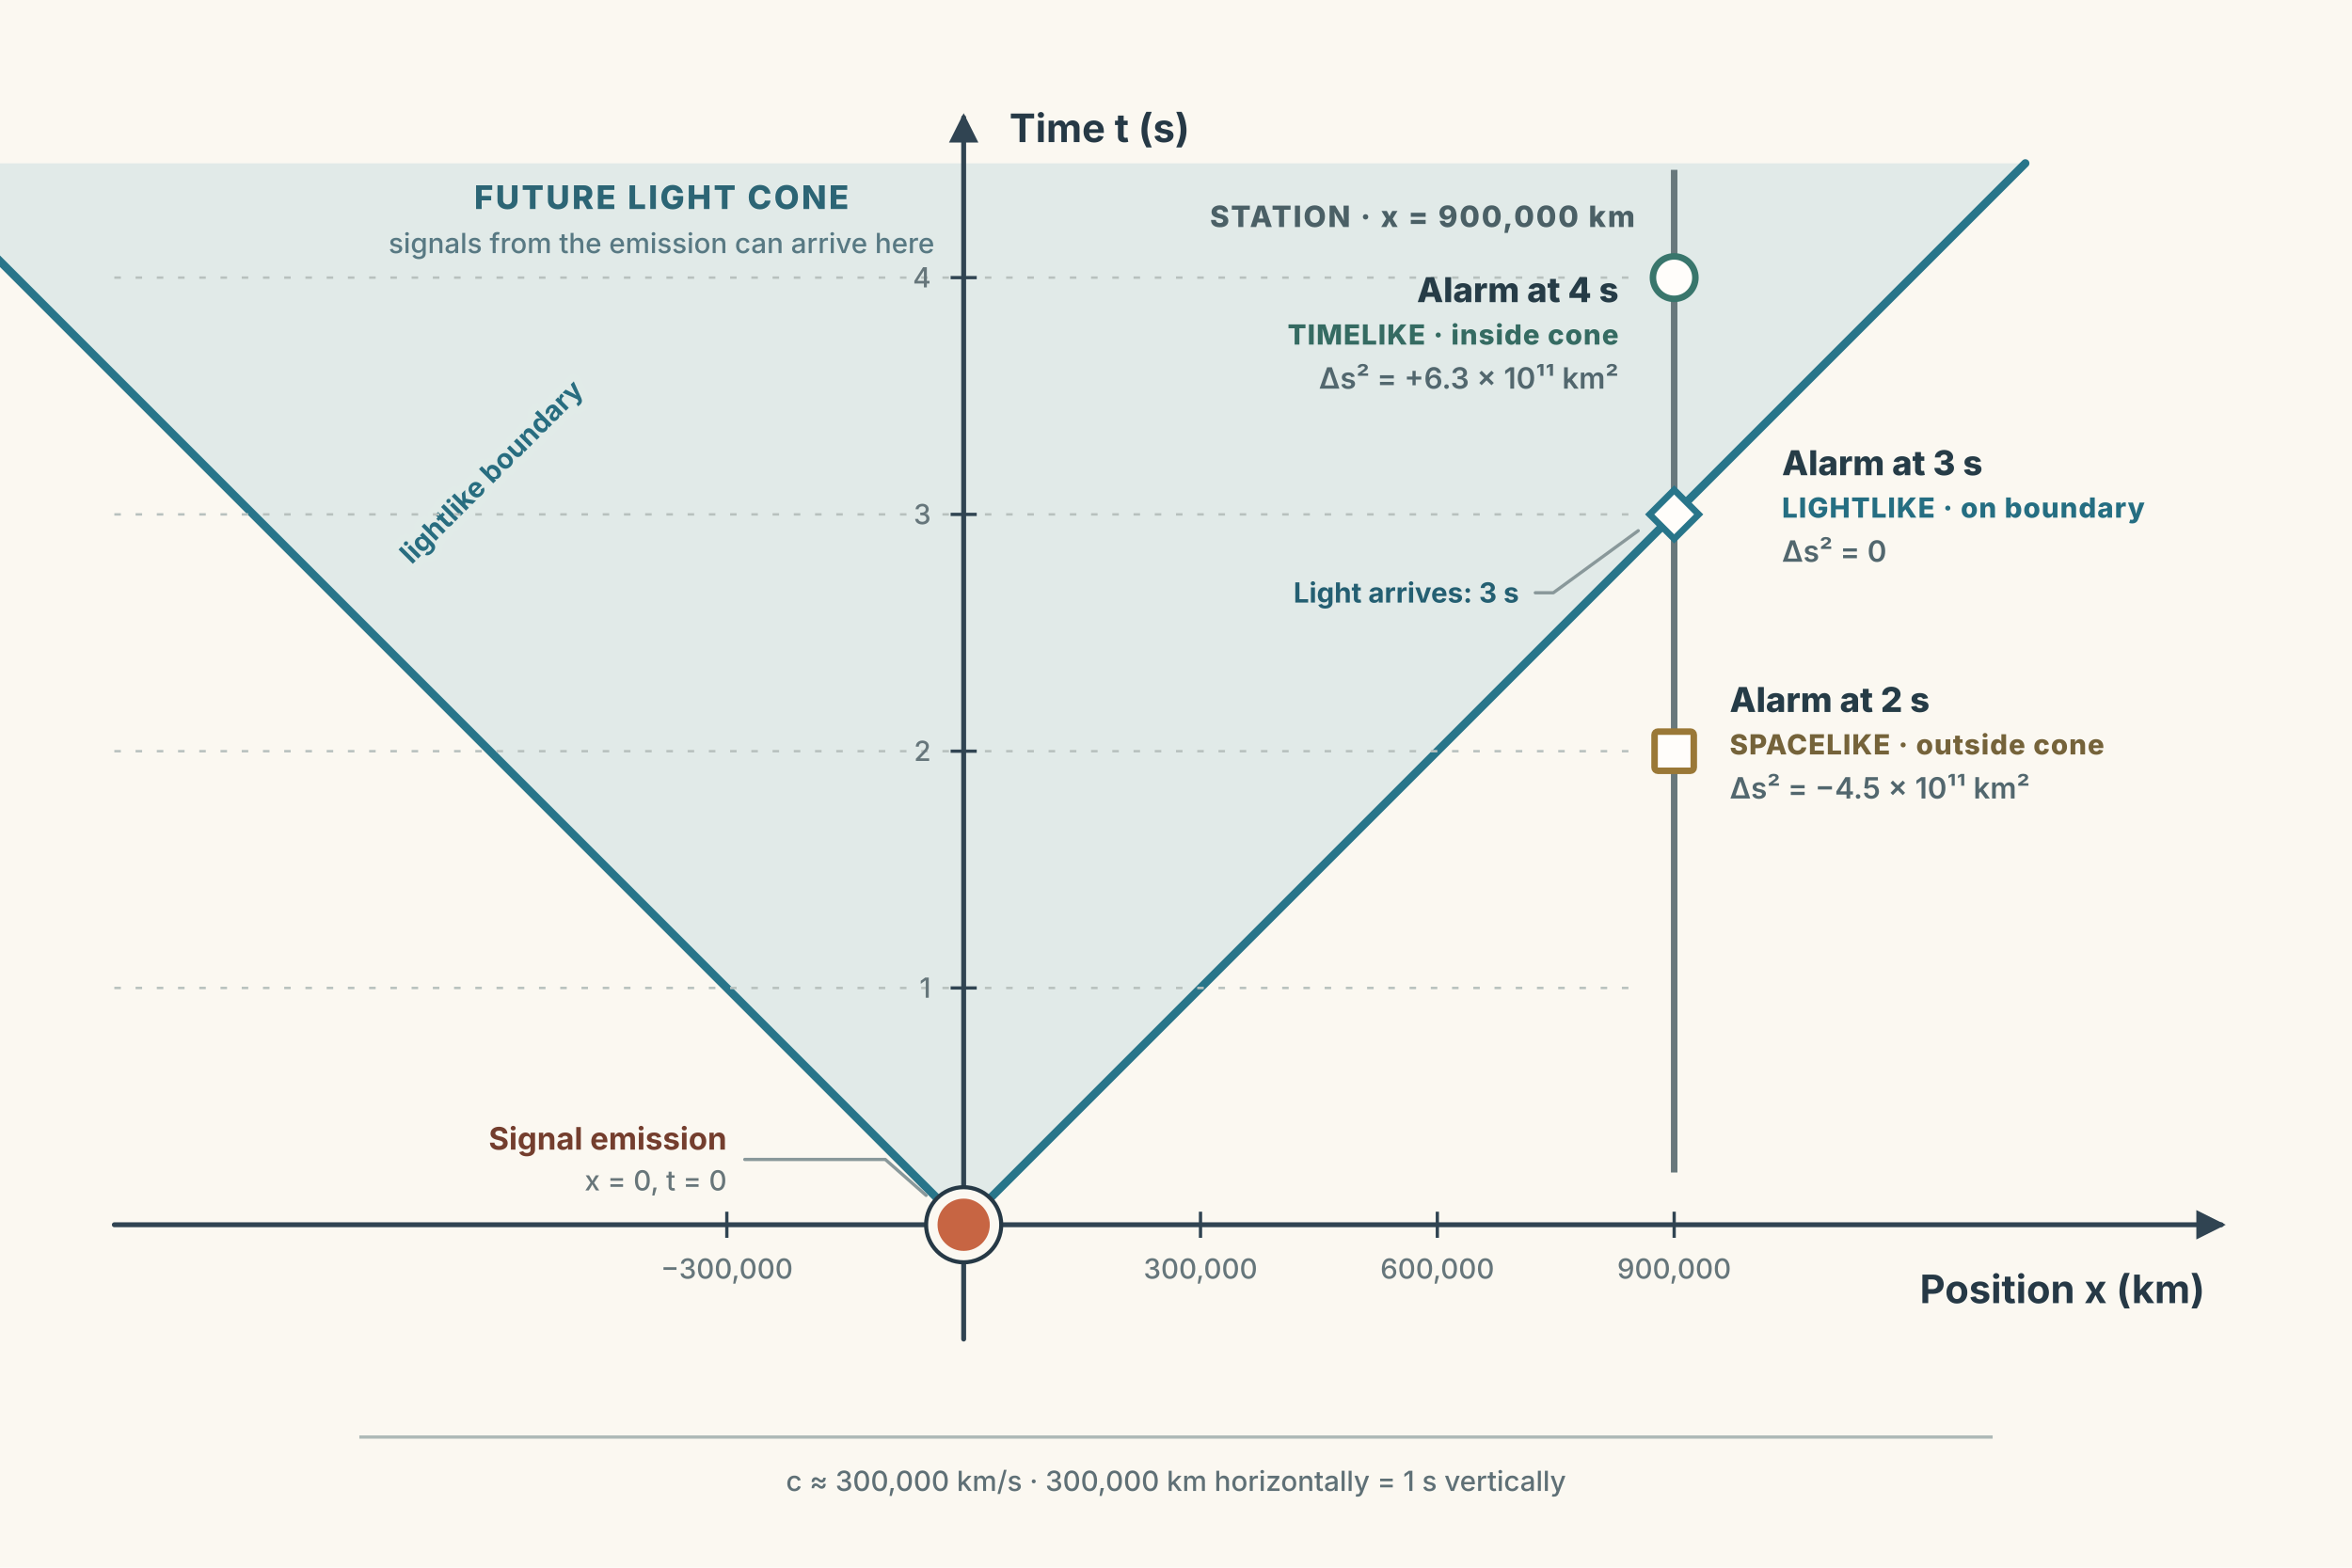
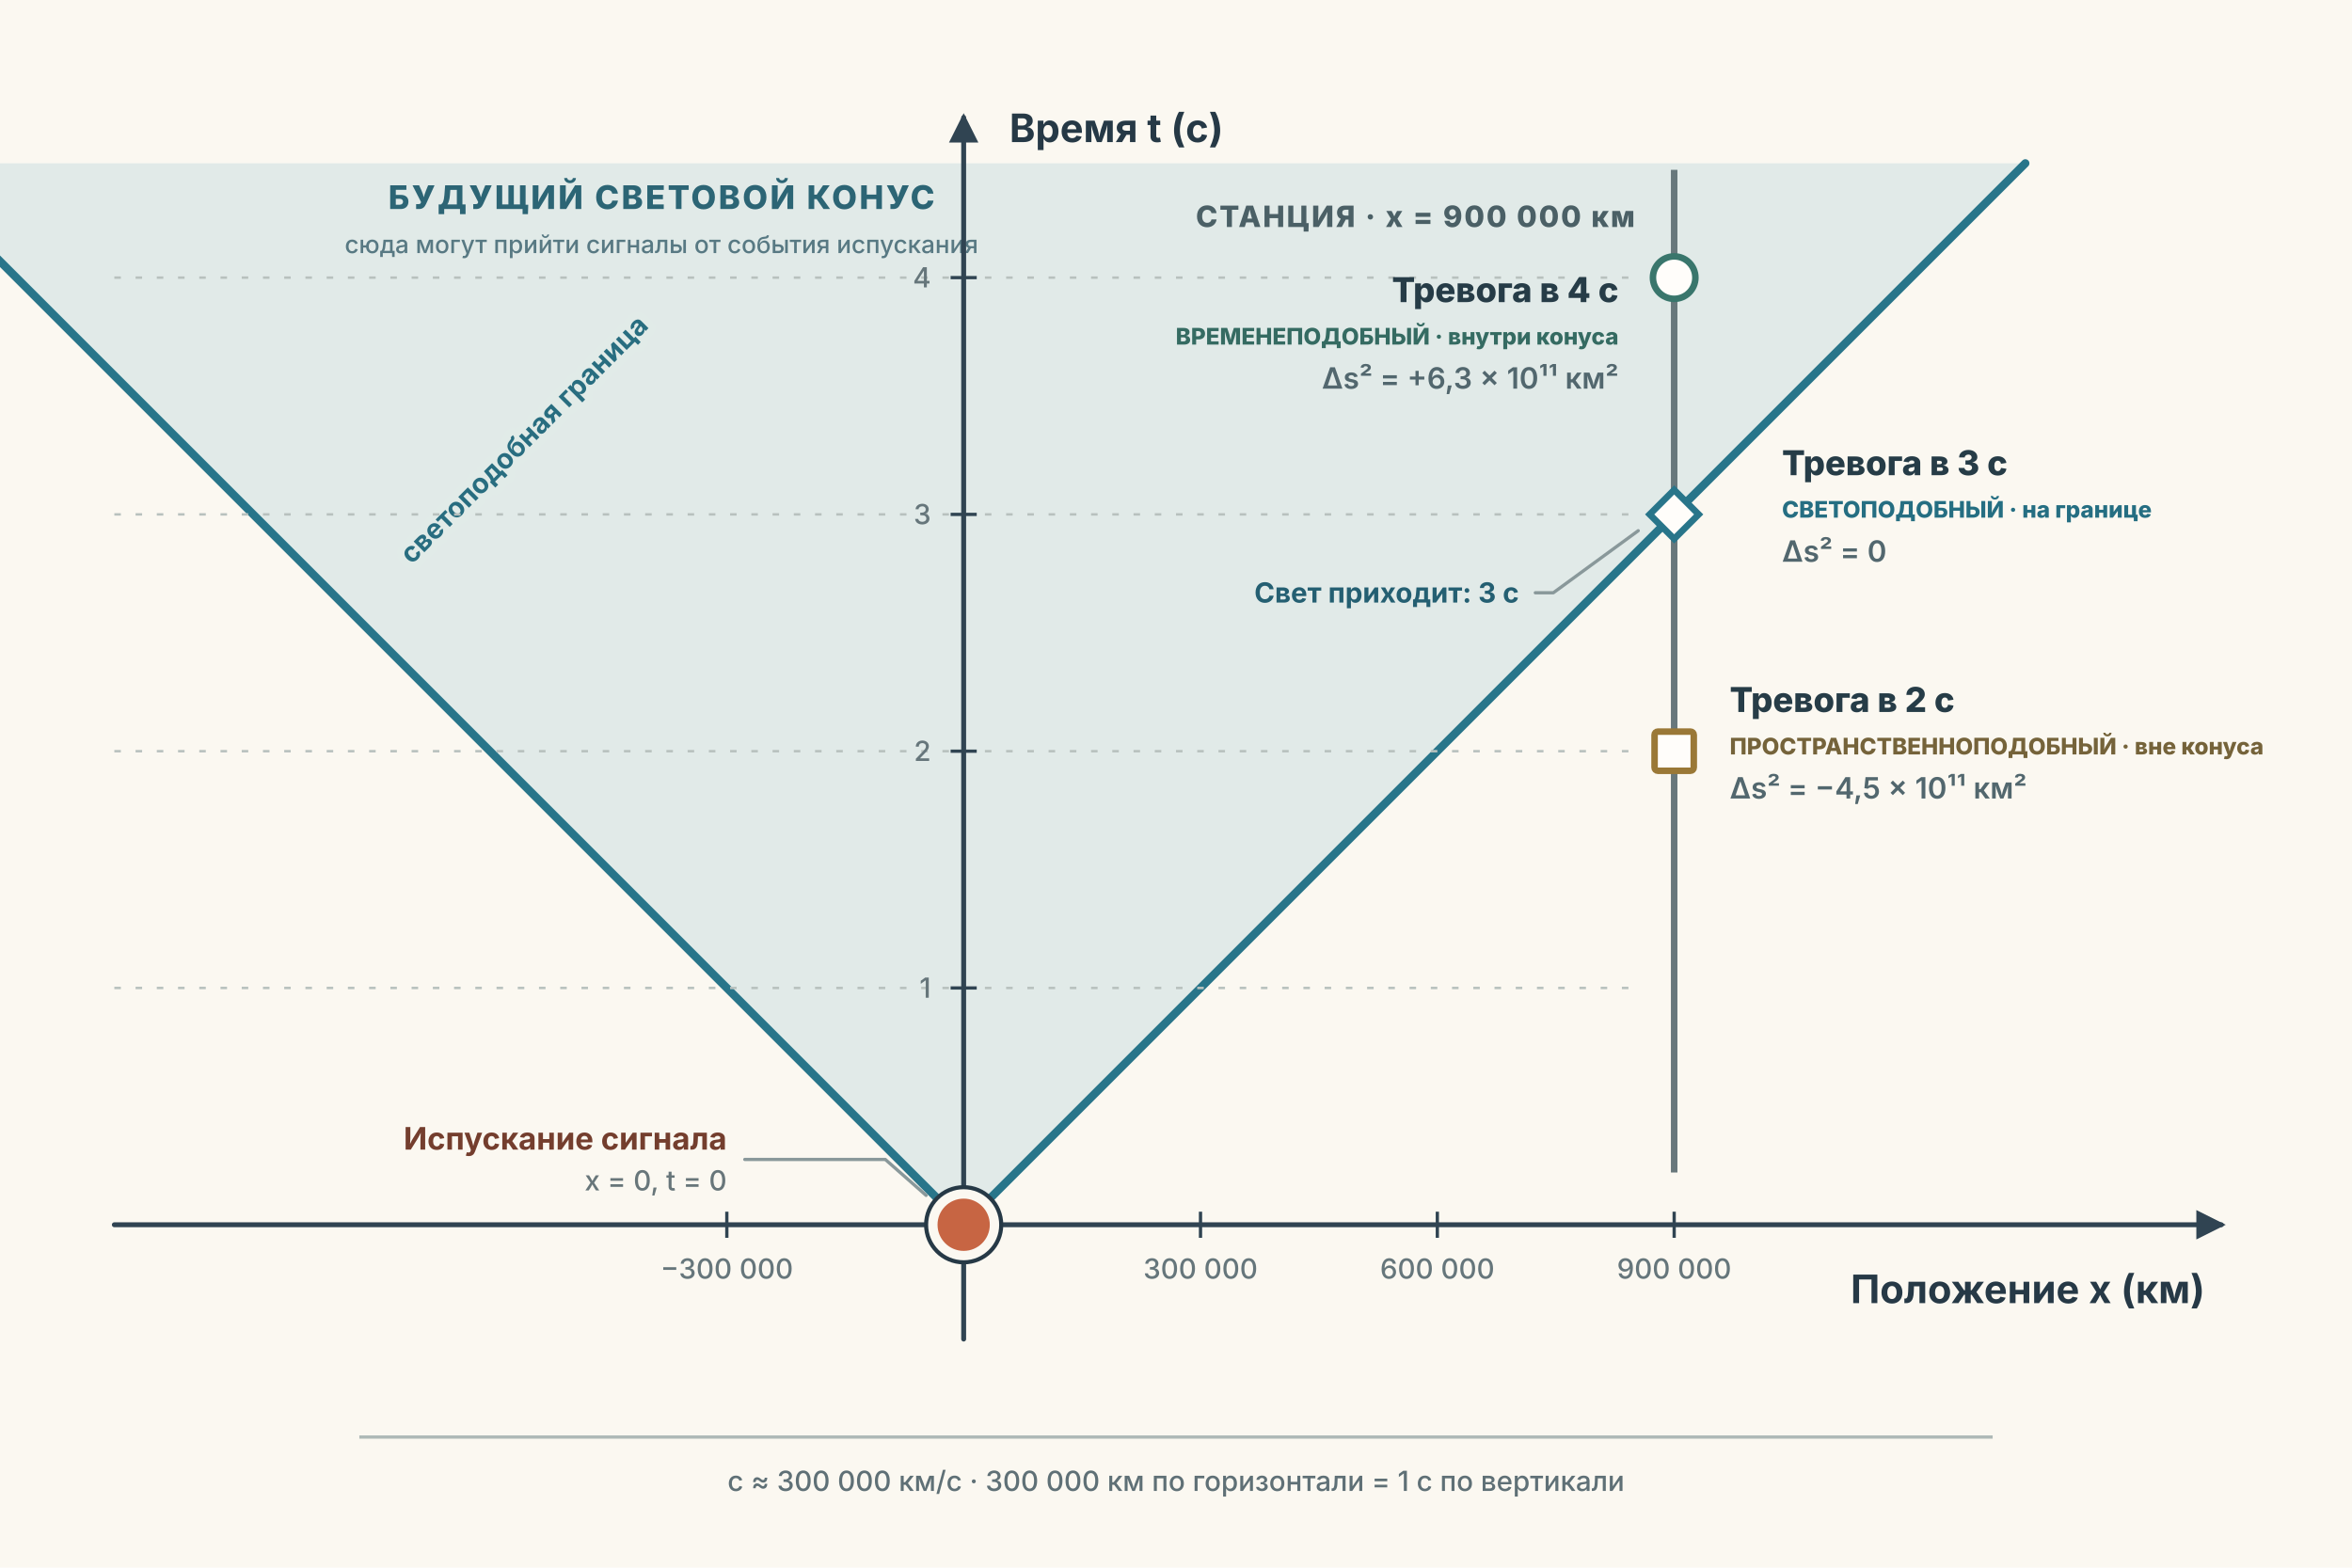
- <svg xmlns="http://www.w3.org/2000/svg" width="1440" height="960" viewBox="0 0 1440 960" role="img" aria-labelledby="diagram-title diagram-description" lang="en" xml:lang="en">
+ <svg xmlns="http://www.w3.org/2000/svg" width="1440" height="960" viewBox="0 0 1440 960" role="img" aria-labelledby="diagram-title diagram-description" lang="ru" xml:lang="ru">
  <defs>
    <marker id="axis-arrow" viewBox="0 0 10 10" refX="8.5" refY="5" markerUnits="userSpaceOnUse" markerWidth="18" markerHeight="18" orient="auto">
      <path d="M 0 0 L 10 5 L 0 10 Z" fill="#304452" />
    </marker>
    <style>
      text { font-family: system-ui, -apple-system, BlinkMacSystemFont, "Segoe UI", sans-serif; }
      .axis { fill: none; stroke: #304452; stroke-width: 3; stroke-linecap: round; }
      .grid { stroke: #b8c1be; stroke-width: 1.5; stroke-dasharray: 4 9; }
      .tick { stroke: #304452; stroke-width: 2; }
      .axis-label { fill: #263946; font-size: 24px; font-weight: 650; }
      .tick-label { fill: #66767b; font-size: 17px; font-weight: 520; }
      .cone-fill { fill: #78b5c5; fill-opacity: 0.20; }
      .cone-boundary { fill: none; stroke: #28758a; stroke-width: 5; stroke-linecap: round; }
      .cone-title { fill: #2c6575; font-size: 20px; font-weight: 780; letter-spacing: 0.07em; }
      .cone-detail { fill: #587983; font-size: 17px; font-weight: 520; }
      .boundary-label { fill: #286d80; font-size: 17px; font-weight: 650; }
      .label-halo { paint-order: stroke fill; stroke: #e1ebe8; stroke-width: 9px; stroke-linejoin: round; }
      .station-line { stroke: #68787c; stroke-width: 4; }
      .station-title { fill: #4b6066; font-size: 18px; font-weight: 780; letter-spacing: 0.06em; }
      .event-title { fill: #263c47; font-size: 21px; font-weight: 760; }
      .event-kind { font-size: 17px; font-weight: 780; letter-spacing: 0.035em; }
      .event-interval { fill: #52676e; font-size: 18px; font-weight: 570; }
      .spacelike-text { fill: #75633a; }
      .lightlike-text { fill: #256e82; }
      .timelike-text { fill: #356b62; }
      .spacelike-mark { fill: #fffdfa; stroke: #9a7837; stroke-width: 4; }
      .lightlike-mark { fill: #fffdfa; stroke: #28758a; stroke-width: 4; }
      .timelike-mark { fill: #fffdfa; stroke: #39766c; stroke-width: 4; }
      .emission-halo { fill: #fbf8f1; stroke: #263946; stroke-width: 2.5; }
      .emission-core { fill: #c76543; }
      .emission-label { fill: #743e2e; font-size: 19px; font-weight: 750; }
      .emission-detail { fill: #68767a; font-size: 17px; font-weight: 520; }
      .leader { fill: none; stroke: #89989a; stroke-width: 2; stroke-linecap: round; stroke-linejoin: round; }
      .arrival { fill: #245f72; font-size: 17px; font-weight: 720; }
      .scale-note { fill: #5f7076; font-size: 17px; font-weight: 550; }
      .note-rule { stroke: #aeb9b7; stroke-width: 2; }
      svg:lang(ru) .event-kind { font-size: 14px; letter-spacing: 0; }
      svg:lang(ru) .cone-detail { font-size: 15px; }
    </style>
  </defs>
  <rect width="1440" height="960" fill="#fbf8f1" />
-   <g aria-label="Future light cone from the signal emission">
+   <g aria-label="Будущий световой конус от события испускания сигнала">
    <path class="cone-fill" d="M -60 100 L 590 750 L 1240 100 Z" />
    <path class="cone-boundary" d="M -60 100 L 590 750 L 1240 100" />
-     <text class="cone-title" x="405" y="128" text-anchor="middle">FUTURE LIGHT CONE</text>
-     <text class="cone-detail" x="405" y="155" text-anchor="middle">signals from the emission can arrive here</text>
-     <text class="boundary-label label-halo" x="252" y="346" transform="rotate(-45 252 346)">lightlike boundary</text>
+     <text class="cone-title" x="405" y="128" text-anchor="middle">БУДУЩИЙ СВЕТОВОЙ КОНУС</text>
+     <text class="cone-detail" x="405" y="155" text-anchor="middle">сюда могут прийти сигналы от события испускания</text>
+     <text class="boundary-label label-halo" x="252" y="346" transform="rotate(-45 252 346)">светоподобная граница</text>
  </g>
-   <g aria-label="Position and time axes">
+   <g aria-label="Оси положения и времени">
    <path class="grid" d="M 70 605 L 1001 605 M 70 460 L 1001 460 M 70 315 L 1001 315 M 70 170 L 1001 170" />
    <path class="axis" d="M 70 750 L 1360 750" marker-end="url(#axis-arrow)" />
    <path class="axis" d="M 590 820 L 590 72" marker-end="url(#axis-arrow)" />
-     <text class="axis-label" x="1350" y="798" text-anchor="end">Position x (km)</text>
-     <text class="axis-label" x="618" y="87">Time t (s)</text>
+     <text class="axis-label" x="1350" y="798" text-anchor="end">Положение x (км)</text>
+     <text class="axis-label" x="618" y="87">Время t (с)</text>
    <path class="tick" d="M 445 742 L 445 758 M 735 742 L 735 758 M 880 742 L 880 758 M 1025 742 L 1025 758" />
-     <text class="tick-label" x="445" y="783" text-anchor="middle">−300,000</text>
-     <text class="tick-label" x="735" y="783" text-anchor="middle">300,000</text>
-     <text class="tick-label" x="880" y="783" text-anchor="middle">600,000</text>
-     <text class="tick-label" x="1025" y="783" text-anchor="middle">900,000</text>
+     <text class="tick-label" x="445" y="783" text-anchor="middle">−300 000</text>
+     <text class="tick-label" x="735" y="783" text-anchor="middle">300 000</text>
+     <text class="tick-label" x="880" y="783" text-anchor="middle">600 000</text>
+     <text class="tick-label" x="1025" y="783" text-anchor="middle">900 000</text>
    <path class="tick" d="M 582 605 L 598 605 M 582 460 L 598 460 M 582 315 L 598 315 M 582 170 L 598 170" />
    <text class="tick-label" x="570" y="611" text-anchor="end">1</text>
    <text class="tick-label" x="570" y="466" text-anchor="end">2</text>
    <text class="tick-label" x="570" y="321" text-anchor="end">3</text>
    <text class="tick-label" x="570" y="176" text-anchor="end">4</text>
  </g>
-   <g aria-label="Station worldline and three possible alarm events">
+   <g aria-label="Мировая линия станции и три возможных события тревоги">
    <path class="station-line" d="M 1025 104 L 1025 718" />
-     <text class="station-title" x="1001" y="139" text-anchor="end">STATION · x = 900,000 km</text>
+     <text class="station-title" x="1001" y="139" text-anchor="end">СТАНЦИЯ · x = 900 000 км</text>
    <rect class="spacelike-mark" x="1013" y="448" width="24" height="24" rx="2" />
-     <text class="event-title" x="1059" y="436">Alarm at 2 s</text>
-     <text class="event-kind spacelike-text" x="1059" y="462">SPACELIKE · outside cone</text>
-     <text class="event-interval" x="1059" y="489">Δs² = −4.5 × 10¹¹ km²</text>
+     <text class="event-title" x="1059" y="436">Тревога в 2 с</text>
+     <text class="event-kind spacelike-text" x="1059" y="462">ПРОСТРАНСТВЕННОПОДОБНЫЙ · вне конуса</text>
+     <text class="event-interval" x="1059" y="489">Δs² = −4,5 × 10¹¹ км²</text>
    <path class="lightlike-mark" d="M 1025 300 L 1040 315 L 1025 330 L 1010 315 Z" />
-     <text class="event-title" x="1091" y="291">Alarm at 3 s</text>
-     <text class="event-kind lightlike-text" x="1091" y="317">LIGHTLIKE · on boundary</text>
+     <text class="event-title" x="1091" y="291">Тревога в 3 с</text>
+     <text class="event-kind lightlike-text" x="1091" y="317">СВЕТОПОДОБНЫЙ · на границе</text>
    <text class="event-interval" x="1091" y="344">Δs² = 0</text>
    <circle class="timelike-mark" cx="1025" cy="170" r="13" />
-     <text class="event-title" x="991" y="185" text-anchor="end">Alarm at 4 s</text>
-     <text class="event-kind timelike-text" x="991" y="211" text-anchor="end">TIMELIKE · inside cone</text>
-     <text class="event-interval" x="991" y="238" text-anchor="end">Δs² = +6.3 × 10¹¹ km²</text>
+     <text class="event-title" x="991" y="185" text-anchor="end">Тревога в 4 с</text>
+     <text class="event-kind timelike-text" x="991" y="211" text-anchor="end">ВРЕМЕНЕПОДОБНЫЙ · внутри конуса</text>
+     <text class="event-interval" x="991" y="238" text-anchor="end">Δs² = +6,3 × 10¹¹ км²</text>
    <path class="leader" d="M 1003 325 L 951 363 L 940 363" />
-     <text class="arrival" x="930" y="369" text-anchor="end">Light arrives: 3 s</text>
+     <text class="arrival" x="930" y="369" text-anchor="end">Свет приходит: 3 с</text>
  </g>
  <g transform="translate(590 750)">
    <circle class="emission-halo" r="23" />
    <circle class="emission-core" r="16" />
    <path class="leader" d="M -23 -18 L -48 -40 L -134 -40" />
-     <text class="emission-label" x="-145" y="-46" text-anchor="end">Signal emission</text>
+     <text class="emission-label" x="-145" y="-46" text-anchor="end">Испускание сигнала</text>
    <text class="emission-detail" x="-145" y="-21" text-anchor="end">x = 0, t = 0</text>
  </g>
  <g>
    <path class="note-rule" d="M 220 880 L 1220 880" />
-     <text class="scale-note" x="720" y="913" text-anchor="middle">c ≈ 300,000 km/s  ·  300,000 km horizontally = 1 s vertically</text>
+     <text class="scale-note" x="720" y="913" text-anchor="middle">c ≈ 300 000 км/с  ·  300 000 км по горизонтали = 1 с по вертикали</text>
  </g>
</svg>
